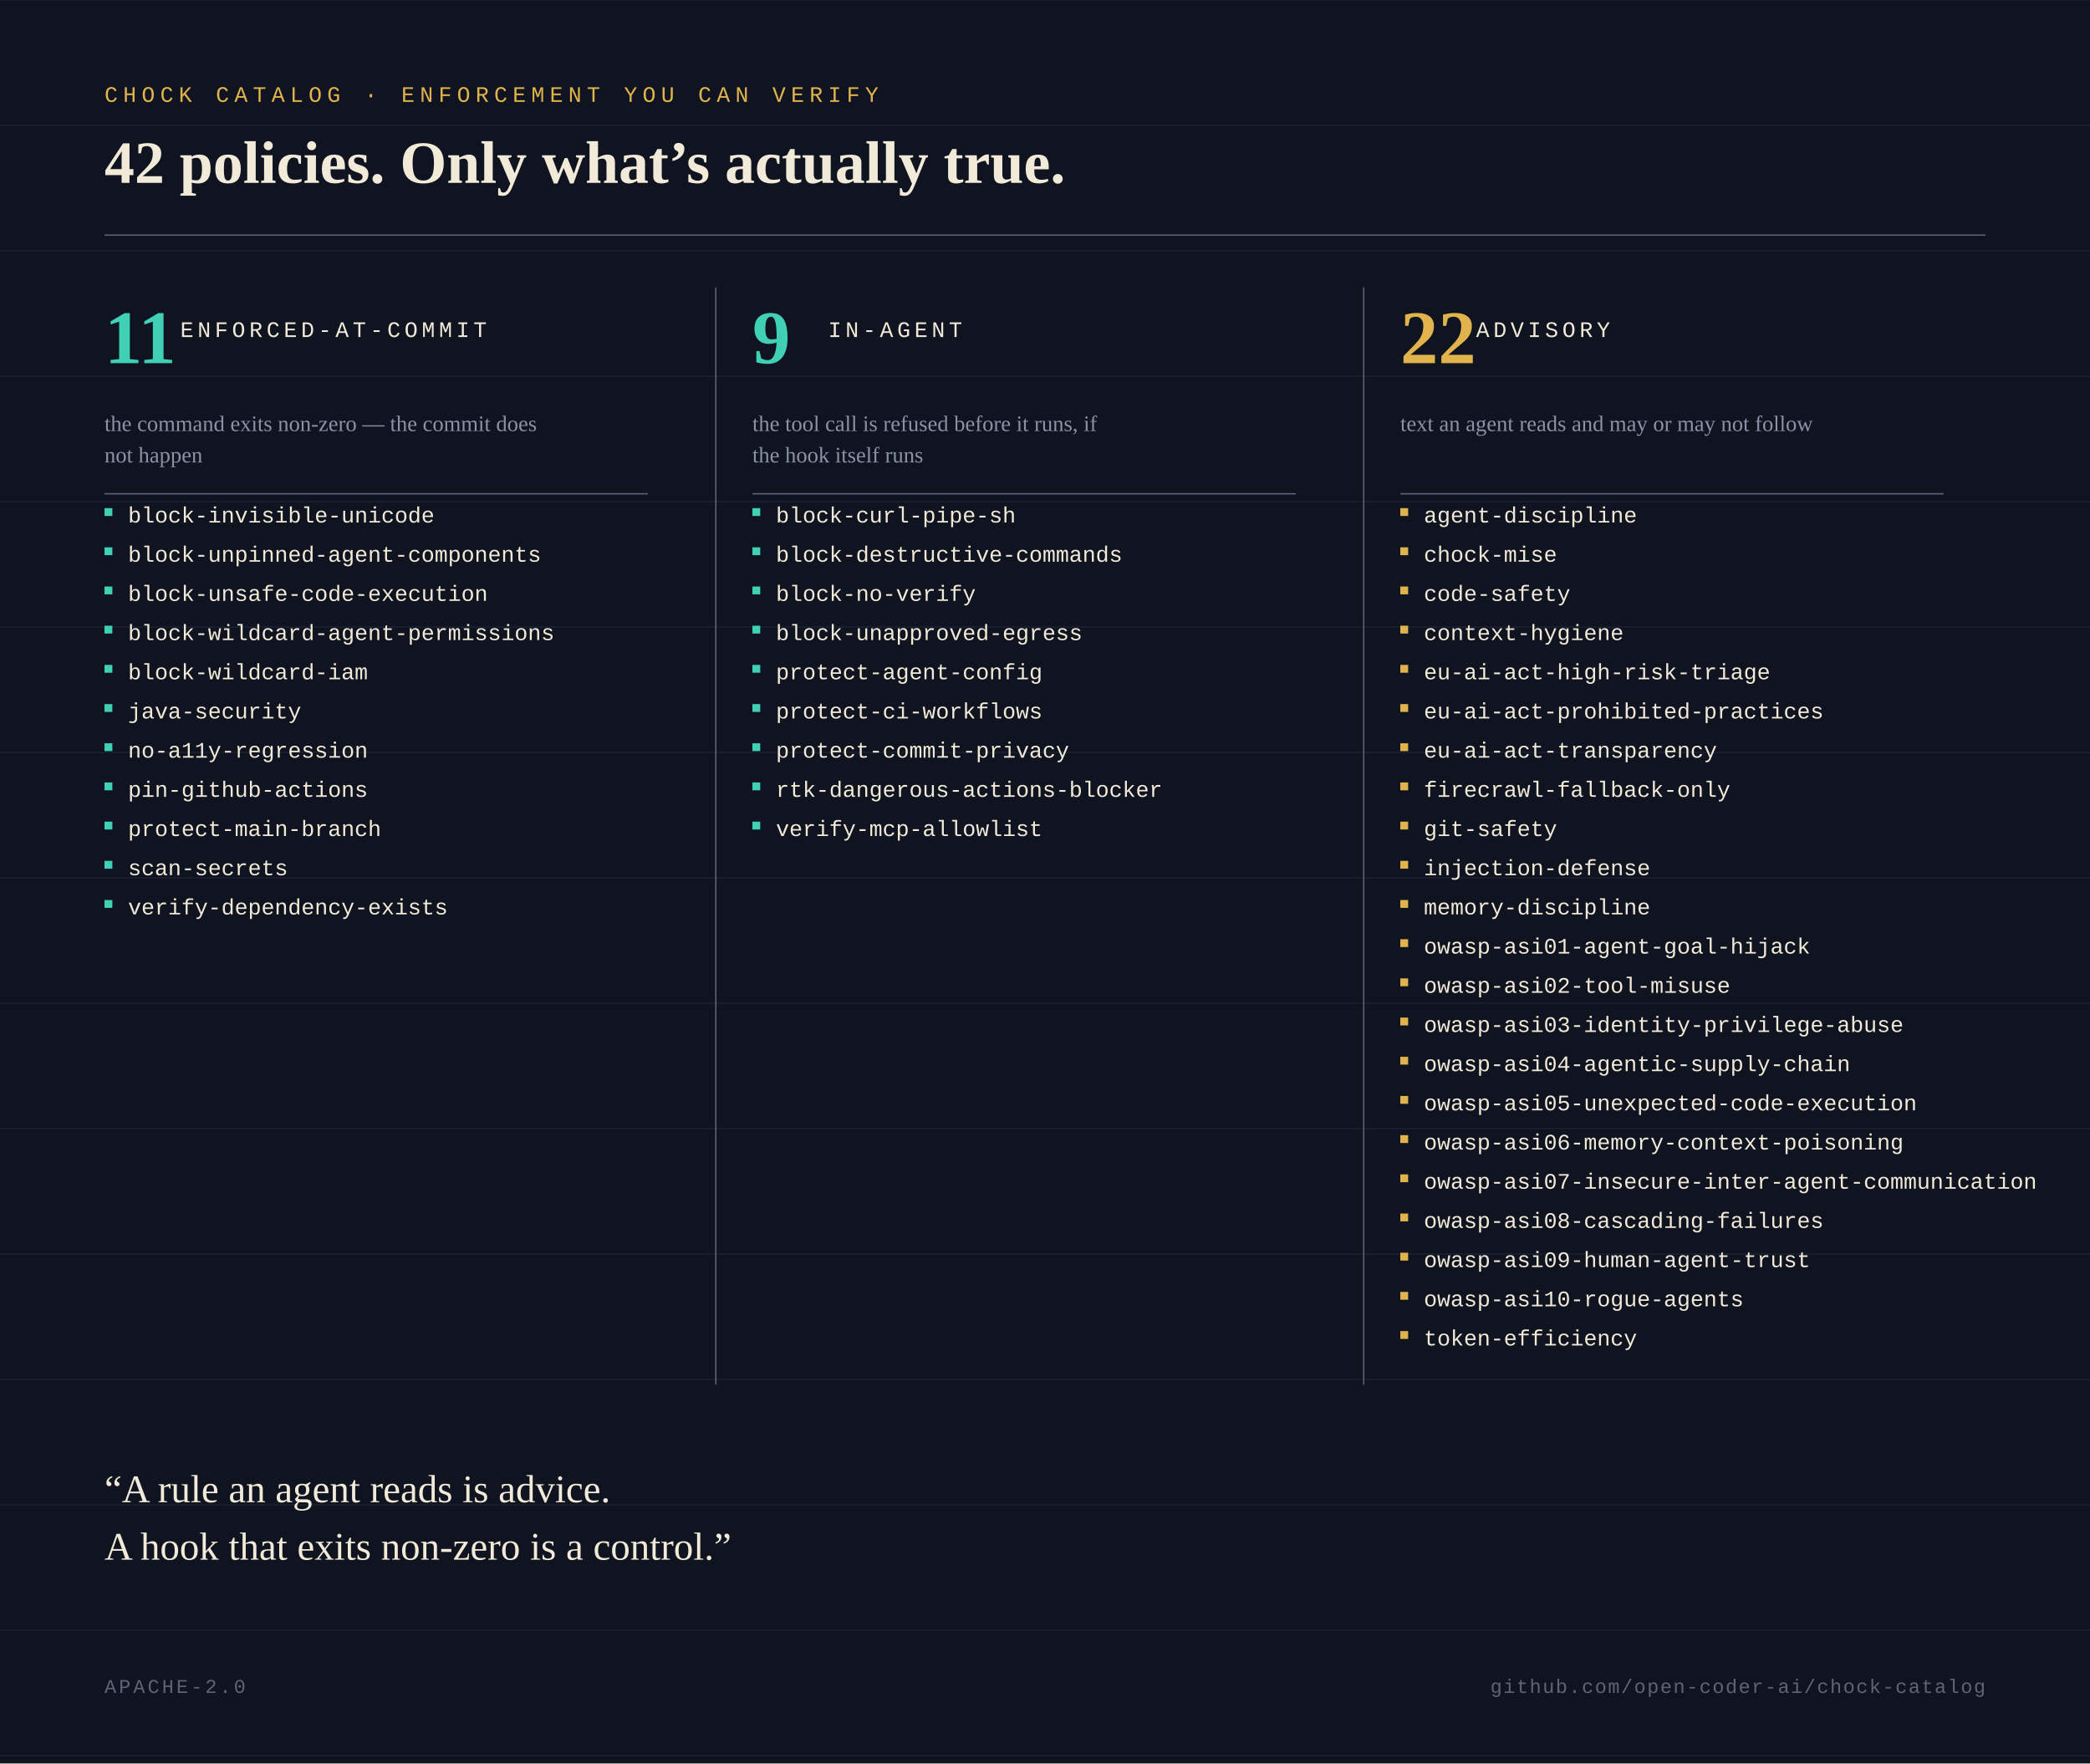
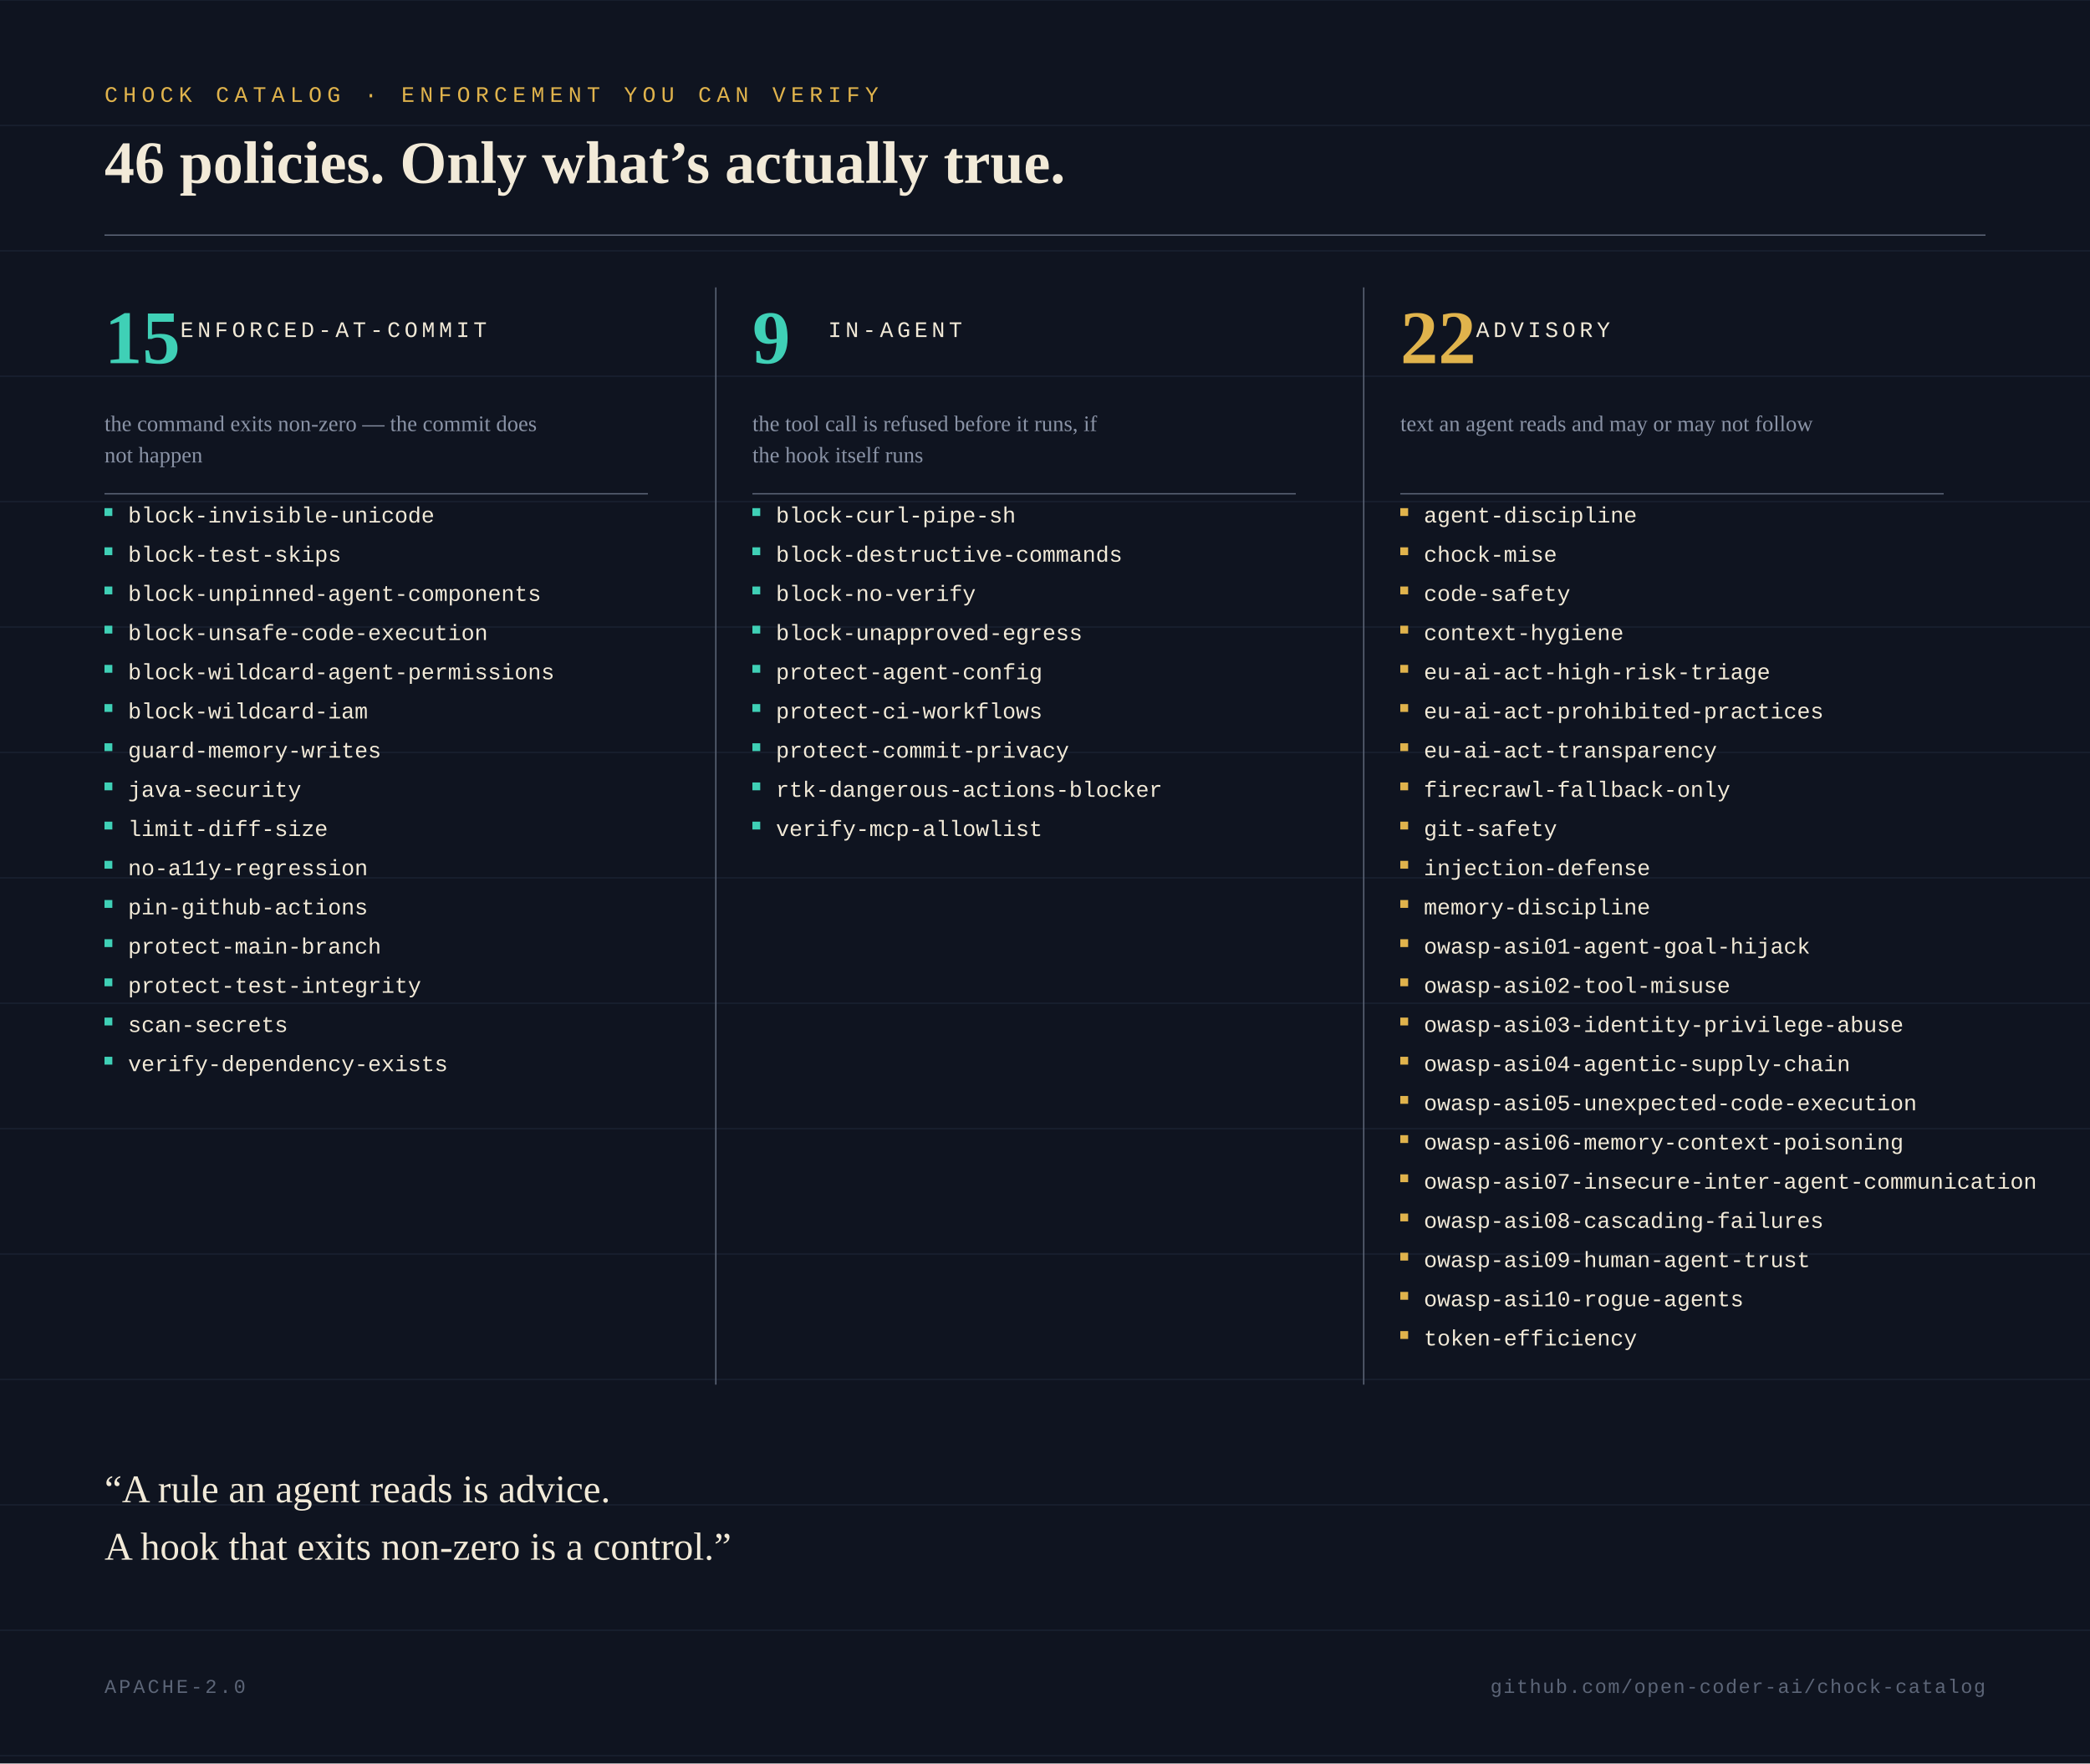
- <svg xmlns="http://www.w3.org/2000/svg" viewBox="0 0 1600 1350" width="1600" height="1350" role="img" aria-label="42 policies: 11 enforced-at-commit, 9 in-agent, 22 advisory">
+ <svg xmlns="http://www.w3.org/2000/svg" viewBox="0 0 1600 1350" width="1600" height="1350" role="img" aria-label="46 policies: 15 enforced-at-commit, 9 in-agent, 22 advisory">
  <rect width="1600" height="1350" fill="#0f1420" />
  <line x1="0" y1="0" x2="1600" y2="0" stroke="#1a2130" stroke-width="1" />
  <line x1="0" y1="96" x2="1600" y2="96" stroke="#1a2130" stroke-width="1" />
  <line x1="0" y1="192" x2="1600" y2="192" stroke="#1a2130" stroke-width="1" />
  <line x1="0" y1="288" x2="1600" y2="288" stroke="#1a2130" stroke-width="1" />
  <line x1="0" y1="384" x2="1600" y2="384" stroke="#1a2130" stroke-width="1" />
  <line x1="0" y1="480" x2="1600" y2="480" stroke="#1a2130" stroke-width="1" />
  <line x1="0" y1="576" x2="1600" y2="576" stroke="#1a2130" stroke-width="1" />
  <line x1="0" y1="672" x2="1600" y2="672" stroke="#1a2130" stroke-width="1" />
  <line x1="0" y1="768" x2="1600" y2="768" stroke="#1a2130" stroke-width="1" />
  <line x1="0" y1="864" x2="1600" y2="864" stroke="#1a2130" stroke-width="1" />
  <line x1="0" y1="960" x2="1600" y2="960" stroke="#1a2130" stroke-width="1" />
  <line x1="0" y1="1056" x2="1600" y2="1056" stroke="#1a2130" stroke-width="1" />
  <line x1="0" y1="1152" x2="1600" y2="1152" stroke="#1a2130" stroke-width="1" />
  <line x1="0" y1="1248" x2="1600" y2="1248" stroke="#1a2130" stroke-width="1" />
  <line x1="0" y1="1344" x2="1600" y2="1344" stroke="#1a2130" stroke-width="1" />
  <text x="80" y="78" font-family="'Cascadia Code', Consolas, 'Courier New', monospace" font-size="17" letter-spacing="4" fill="#e0b34c">CHOCK CATALOG · ENFORCEMENT YOU CAN VERIFY</text>
-   <text x="80" y="140" font-family="Georgia, 'Times New Roman', serif" font-size="46" font-weight="bold" fill="#f2ead8">42 policies. Only what’s actually true.</text>
+   <text x="80" y="140" font-family="Georgia, 'Times New Roman', serif" font-size="46" font-weight="bold" fill="#f2ead8">46 policies. Only what’s actually true.</text>
  <line x1="80" y1="180" x2="1520" y2="180" stroke="#5c6577" stroke-width="1" />
-   <text x="80" y="278" font-family="Georgia, 'Times New Roman', serif" font-size="58" font-weight="bold" fill="#3fd0b6">11</text>
+   <text x="80" y="278" font-family="Georgia, 'Times New Roman', serif" font-size="58" font-weight="bold" fill="#3fd0b6">15</text>
  <text x="138" y="258" font-family="'Cascadia Code', Consolas, 'Courier New', monospace" font-size="17" letter-spacing="3" fill="#f2ead8">ENFORCED-AT-COMMIT</text>
  <text x="80" y="330" font-family="Georgia, 'Times New Roman', serif" font-size="17" fill="#8a93a6">the command exits non-zero — the commit does</text>
  <text x="80" y="354" font-family="Georgia, 'Times New Roman', serif" font-size="17" fill="#8a93a6">not happen</text>
  <line x1="80" y1="378" x2="496" y2="378" stroke="#5c6577" stroke-width="1" />
  <rect x="80" y="389" width="6" height="6" fill="#3fd0b6" />
  <text x="98" y="400" font-family="'Cascadia Code', Consolas, 'Courier New', monospace" font-size="17" fill="#f2ead8">block-invisible-unicode</text>
  <rect x="80" y="419" width="6" height="6" fill="#3fd0b6" />
-   <text x="98" y="430" font-family="'Cascadia Code', Consolas, 'Courier New', monospace" font-size="17" fill="#f2ead8">block-unpinned-agent-components</text>
+   <text x="98" y="430" font-family="'Cascadia Code', Consolas, 'Courier New', monospace" font-size="17" fill="#f2ead8">block-test-skips</text>
  <rect x="80" y="449" width="6" height="6" fill="#3fd0b6" />
-   <text x="98" y="460" font-family="'Cascadia Code', Consolas, 'Courier New', monospace" font-size="17" fill="#f2ead8">block-unsafe-code-execution</text>
+   <text x="98" y="460" font-family="'Cascadia Code', Consolas, 'Courier New', monospace" font-size="17" fill="#f2ead8">block-unpinned-agent-components</text>
  <rect x="80" y="479" width="6" height="6" fill="#3fd0b6" />
-   <text x="98" y="490" font-family="'Cascadia Code', Consolas, 'Courier New', monospace" font-size="17" fill="#f2ead8">block-wildcard-agent-permissions</text>
+   <text x="98" y="490" font-family="'Cascadia Code', Consolas, 'Courier New', monospace" font-size="17" fill="#f2ead8">block-unsafe-code-execution</text>
  <rect x="80" y="509" width="6" height="6" fill="#3fd0b6" />
-   <text x="98" y="520" font-family="'Cascadia Code', Consolas, 'Courier New', monospace" font-size="17" fill="#f2ead8">block-wildcard-iam</text>
+   <text x="98" y="520" font-family="'Cascadia Code', Consolas, 'Courier New', monospace" font-size="17" fill="#f2ead8">block-wildcard-agent-permissions</text>
  <rect x="80" y="539" width="6" height="6" fill="#3fd0b6" />
-   <text x="98" y="550" font-family="'Cascadia Code', Consolas, 'Courier New', monospace" font-size="17" fill="#f2ead8">java-security</text>
+   <text x="98" y="550" font-family="'Cascadia Code', Consolas, 'Courier New', monospace" font-size="17" fill="#f2ead8">block-wildcard-iam</text>
  <rect x="80" y="569" width="6" height="6" fill="#3fd0b6" />
-   <text x="98" y="580" font-family="'Cascadia Code', Consolas, 'Courier New', monospace" font-size="17" fill="#f2ead8">no-a11y-regression</text>
+   <text x="98" y="580" font-family="'Cascadia Code', Consolas, 'Courier New', monospace" font-size="17" fill="#f2ead8">guard-memory-writes</text>
  <rect x="80" y="599" width="6" height="6" fill="#3fd0b6" />
-   <text x="98" y="610" font-family="'Cascadia Code', Consolas, 'Courier New', monospace" font-size="17" fill="#f2ead8">pin-github-actions</text>
+   <text x="98" y="610" font-family="'Cascadia Code', Consolas, 'Courier New', monospace" font-size="17" fill="#f2ead8">java-security</text>
  <rect x="80" y="629" width="6" height="6" fill="#3fd0b6" />
-   <text x="98" y="640" font-family="'Cascadia Code', Consolas, 'Courier New', monospace" font-size="17" fill="#f2ead8">protect-main-branch</text>
+   <text x="98" y="640" font-family="'Cascadia Code', Consolas, 'Courier New', monospace" font-size="17" fill="#f2ead8">limit-diff-size</text>
  <rect x="80" y="659" width="6" height="6" fill="#3fd0b6" />
-   <text x="98" y="670" font-family="'Cascadia Code', Consolas, 'Courier New', monospace" font-size="17" fill="#f2ead8">scan-secrets</text>
+   <text x="98" y="670" font-family="'Cascadia Code', Consolas, 'Courier New', monospace" font-size="17" fill="#f2ead8">no-a11y-regression</text>
  <rect x="80" y="689" width="6" height="6" fill="#3fd0b6" />
-   <text x="98" y="700" font-family="'Cascadia Code', Consolas, 'Courier New', monospace" font-size="17" fill="#f2ead8">verify-dependency-exists</text>
+   <text x="98" y="700" font-family="'Cascadia Code', Consolas, 'Courier New', monospace" font-size="17" fill="#f2ead8">pin-github-actions</text>
+   <rect x="80" y="719" width="6" height="6" fill="#3fd0b6" />
+   <text x="98" y="730" font-family="'Cascadia Code', Consolas, 'Courier New', monospace" font-size="17" fill="#f2ead8">protect-main-branch</text>
+   <rect x="80" y="749" width="6" height="6" fill="#3fd0b6" />
+   <text x="98" y="760" font-family="'Cascadia Code', Consolas, 'Courier New', monospace" font-size="17" fill="#f2ead8">protect-test-integrity</text>
+   <rect x="80" y="779" width="6" height="6" fill="#3fd0b6" />
+   <text x="98" y="790" font-family="'Cascadia Code', Consolas, 'Courier New', monospace" font-size="17" fill="#f2ead8">scan-secrets</text>
+   <rect x="80" y="809" width="6" height="6" fill="#3fd0b6" />
+   <text x="98" y="820" font-family="'Cascadia Code', Consolas, 'Courier New', monospace" font-size="17" fill="#f2ead8">verify-dependency-exists</text>
  <line x1="548" y1="220" x2="548" y2="1060" stroke="#5c6577" stroke-width="1" />
  <text x="576" y="278" font-family="Georgia, 'Times New Roman', serif" font-size="58" font-weight="bold" fill="#3fd0b6">9</text>
  <text x="634" y="258" font-family="'Cascadia Code', Consolas, 'Courier New', monospace" font-size="17" letter-spacing="3" fill="#f2ead8">IN-AGENT</text>
  <text x="576" y="330" font-family="Georgia, 'Times New Roman', serif" font-size="17" fill="#8a93a6">the tool call is refused before it runs, if</text>
  <text x="576" y="354" font-family="Georgia, 'Times New Roman', serif" font-size="17" fill="#8a93a6">the hook itself runs</text>
  <line x1="576" y1="378" x2="992" y2="378" stroke="#5c6577" stroke-width="1" />
  <rect x="576" y="389" width="6" height="6" fill="#3fd0b6" />
  <text x="594" y="400" font-family="'Cascadia Code', Consolas, 'Courier New', monospace" font-size="17" fill="#f2ead8">block-curl-pipe-sh</text>
  <rect x="576" y="419" width="6" height="6" fill="#3fd0b6" />
  <text x="594" y="430" font-family="'Cascadia Code', Consolas, 'Courier New', monospace" font-size="17" fill="#f2ead8">block-destructive-commands</text>
  <rect x="576" y="449" width="6" height="6" fill="#3fd0b6" />
  <text x="594" y="460" font-family="'Cascadia Code', Consolas, 'Courier New', monospace" font-size="17" fill="#f2ead8">block-no-verify</text>
  <rect x="576" y="479" width="6" height="6" fill="#3fd0b6" />
  <text x="594" y="490" font-family="'Cascadia Code', Consolas, 'Courier New', monospace" font-size="17" fill="#f2ead8">block-unapproved-egress</text>
  <rect x="576" y="509" width="6" height="6" fill="#3fd0b6" />
  <text x="594" y="520" font-family="'Cascadia Code', Consolas, 'Courier New', monospace" font-size="17" fill="#f2ead8">protect-agent-config</text>
  <rect x="576" y="539" width="6" height="6" fill="#3fd0b6" />
  <text x="594" y="550" font-family="'Cascadia Code', Consolas, 'Courier New', monospace" font-size="17" fill="#f2ead8">protect-ci-workflows</text>
  <rect x="576" y="569" width="6" height="6" fill="#3fd0b6" />
  <text x="594" y="580" font-family="'Cascadia Code', Consolas, 'Courier New', monospace" font-size="17" fill="#f2ead8">protect-commit-privacy</text>
  <rect x="576" y="599" width="6" height="6" fill="#3fd0b6" />
  <text x="594" y="610" font-family="'Cascadia Code', Consolas, 'Courier New', monospace" font-size="17" fill="#f2ead8">rtk-dangerous-actions-blocker</text>
  <rect x="576" y="629" width="6" height="6" fill="#3fd0b6" />
  <text x="594" y="640" font-family="'Cascadia Code', Consolas, 'Courier New', monospace" font-size="17" fill="#f2ead8">verify-mcp-allowlist</text>
  <line x1="1044" y1="220" x2="1044" y2="1060" stroke="#5c6577" stroke-width="1" />
  <text x="1072" y="278" font-family="Georgia, 'Times New Roman', serif" font-size="58" font-weight="bold" fill="#e0b34c">22</text>
  <text x="1130" y="258" font-family="'Cascadia Code', Consolas, 'Courier New', monospace" font-size="17" letter-spacing="3" fill="#f2ead8">ADVISORY</text>
  <text x="1072" y="330" font-family="Georgia, 'Times New Roman', serif" font-size="17" fill="#8a93a6">text an agent reads and may or may not follow</text>
  <line x1="1072" y1="378" x2="1488" y2="378" stroke="#5c6577" stroke-width="1" />
  <rect x="1072" y="389" width="6" height="6" fill="#e0b34c" />
  <text x="1090" y="400" font-family="'Cascadia Code', Consolas, 'Courier New', monospace" font-size="17" fill="#f2ead8">agent-discipline</text>
  <rect x="1072" y="419" width="6" height="6" fill="#e0b34c" />
  <text x="1090" y="430" font-family="'Cascadia Code', Consolas, 'Courier New', monospace" font-size="17" fill="#f2ead8">chock-mise</text>
  <rect x="1072" y="449" width="6" height="6" fill="#e0b34c" />
  <text x="1090" y="460" font-family="'Cascadia Code', Consolas, 'Courier New', monospace" font-size="17" fill="#f2ead8">code-safety</text>
  <rect x="1072" y="479" width="6" height="6" fill="#e0b34c" />
  <text x="1090" y="490" font-family="'Cascadia Code', Consolas, 'Courier New', monospace" font-size="17" fill="#f2ead8">context-hygiene</text>
  <rect x="1072" y="509" width="6" height="6" fill="#e0b34c" />
  <text x="1090" y="520" font-family="'Cascadia Code', Consolas, 'Courier New', monospace" font-size="17" fill="#f2ead8">eu-ai-act-high-risk-triage</text>
  <rect x="1072" y="539" width="6" height="6" fill="#e0b34c" />
  <text x="1090" y="550" font-family="'Cascadia Code', Consolas, 'Courier New', monospace" font-size="17" fill="#f2ead8">eu-ai-act-prohibited-practices</text>
  <rect x="1072" y="569" width="6" height="6" fill="#e0b34c" />
  <text x="1090" y="580" font-family="'Cascadia Code', Consolas, 'Courier New', monospace" font-size="17" fill="#f2ead8">eu-ai-act-transparency</text>
  <rect x="1072" y="599" width="6" height="6" fill="#e0b34c" />
  <text x="1090" y="610" font-family="'Cascadia Code', Consolas, 'Courier New', monospace" font-size="17" fill="#f2ead8">firecrawl-fallback-only</text>
  <rect x="1072" y="629" width="6" height="6" fill="#e0b34c" />
  <text x="1090" y="640" font-family="'Cascadia Code', Consolas, 'Courier New', monospace" font-size="17" fill="#f2ead8">git-safety</text>
  <rect x="1072" y="659" width="6" height="6" fill="#e0b34c" />
  <text x="1090" y="670" font-family="'Cascadia Code', Consolas, 'Courier New', monospace" font-size="17" fill="#f2ead8">injection-defense</text>
  <rect x="1072" y="689" width="6" height="6" fill="#e0b34c" />
  <text x="1090" y="700" font-family="'Cascadia Code', Consolas, 'Courier New', monospace" font-size="17" fill="#f2ead8">memory-discipline</text>
  <rect x="1072" y="719" width="6" height="6" fill="#e0b34c" />
  <text x="1090" y="730" font-family="'Cascadia Code', Consolas, 'Courier New', monospace" font-size="17" fill="#f2ead8">owasp-asi01-agent-goal-hijack</text>
  <rect x="1072" y="749" width="6" height="6" fill="#e0b34c" />
  <text x="1090" y="760" font-family="'Cascadia Code', Consolas, 'Courier New', monospace" font-size="17" fill="#f2ead8">owasp-asi02-tool-misuse</text>
  <rect x="1072" y="779" width="6" height="6" fill="#e0b34c" />
  <text x="1090" y="790" font-family="'Cascadia Code', Consolas, 'Courier New', monospace" font-size="17" fill="#f2ead8">owasp-asi03-identity-privilege-abuse</text>
  <rect x="1072" y="809" width="6" height="6" fill="#e0b34c" />
  <text x="1090" y="820" font-family="'Cascadia Code', Consolas, 'Courier New', monospace" font-size="17" fill="#f2ead8">owasp-asi04-agentic-supply-chain</text>
  <rect x="1072" y="839" width="6" height="6" fill="#e0b34c" />
  <text x="1090" y="850" font-family="'Cascadia Code', Consolas, 'Courier New', monospace" font-size="17" fill="#f2ead8">owasp-asi05-unexpected-code-execution</text>
  <rect x="1072" y="869" width="6" height="6" fill="#e0b34c" />
  <text x="1090" y="880" font-family="'Cascadia Code', Consolas, 'Courier New', monospace" font-size="17" fill="#f2ead8">owasp-asi06-memory-context-poisoning</text>
  <rect x="1072" y="899" width="6" height="6" fill="#e0b34c" />
  <text x="1090" y="910" font-family="'Cascadia Code', Consolas, 'Courier New', monospace" font-size="17" fill="#f2ead8">owasp-asi07-insecure-inter-agent-communication</text>
  <rect x="1072" y="929" width="6" height="6" fill="#e0b34c" />
  <text x="1090" y="940" font-family="'Cascadia Code', Consolas, 'Courier New', monospace" font-size="17" fill="#f2ead8">owasp-asi08-cascading-failures</text>
  <rect x="1072" y="959" width="6" height="6" fill="#e0b34c" />
  <text x="1090" y="970" font-family="'Cascadia Code', Consolas, 'Courier New', monospace" font-size="17" fill="#f2ead8">owasp-asi09-human-agent-trust</text>
  <rect x="1072" y="989" width="6" height="6" fill="#e0b34c" />
  <text x="1090" y="1000" font-family="'Cascadia Code', Consolas, 'Courier New', monospace" font-size="17" fill="#f2ead8">owasp-asi10-rogue-agents</text>
  <rect x="1072" y="1019" width="6" height="6" fill="#e0b34c" />
  <text x="1090" y="1030" font-family="'Cascadia Code', Consolas, 'Courier New', monospace" font-size="17" fill="#f2ead8">token-efficiency</text>
  <text x="80" y="1150" font-family="Georgia, 'Times New Roman', serif" font-size="30" fill="#f2ead8">“A rule an agent reads is advice.</text>
  <text x="80" y="1194" font-family="Georgia, 'Times New Roman', serif" font-size="30" fill="#f2ead8">A hook that exits non-zero is a control.”</text>
  <text x="80" y="1296" font-family="'Cascadia Code', Consolas, 'Courier New', monospace" font-size="15" letter-spacing="2" fill="#5c6577">APACHE-2.0</text>
  <text x="1520" y="1296" text-anchor="end" font-family="'Cascadia Code', Consolas, 'Courier New', monospace" font-size="15" letter-spacing="1" fill="#5c6577">github.com/open-coder-ai/chock-catalog</text>
</svg>
